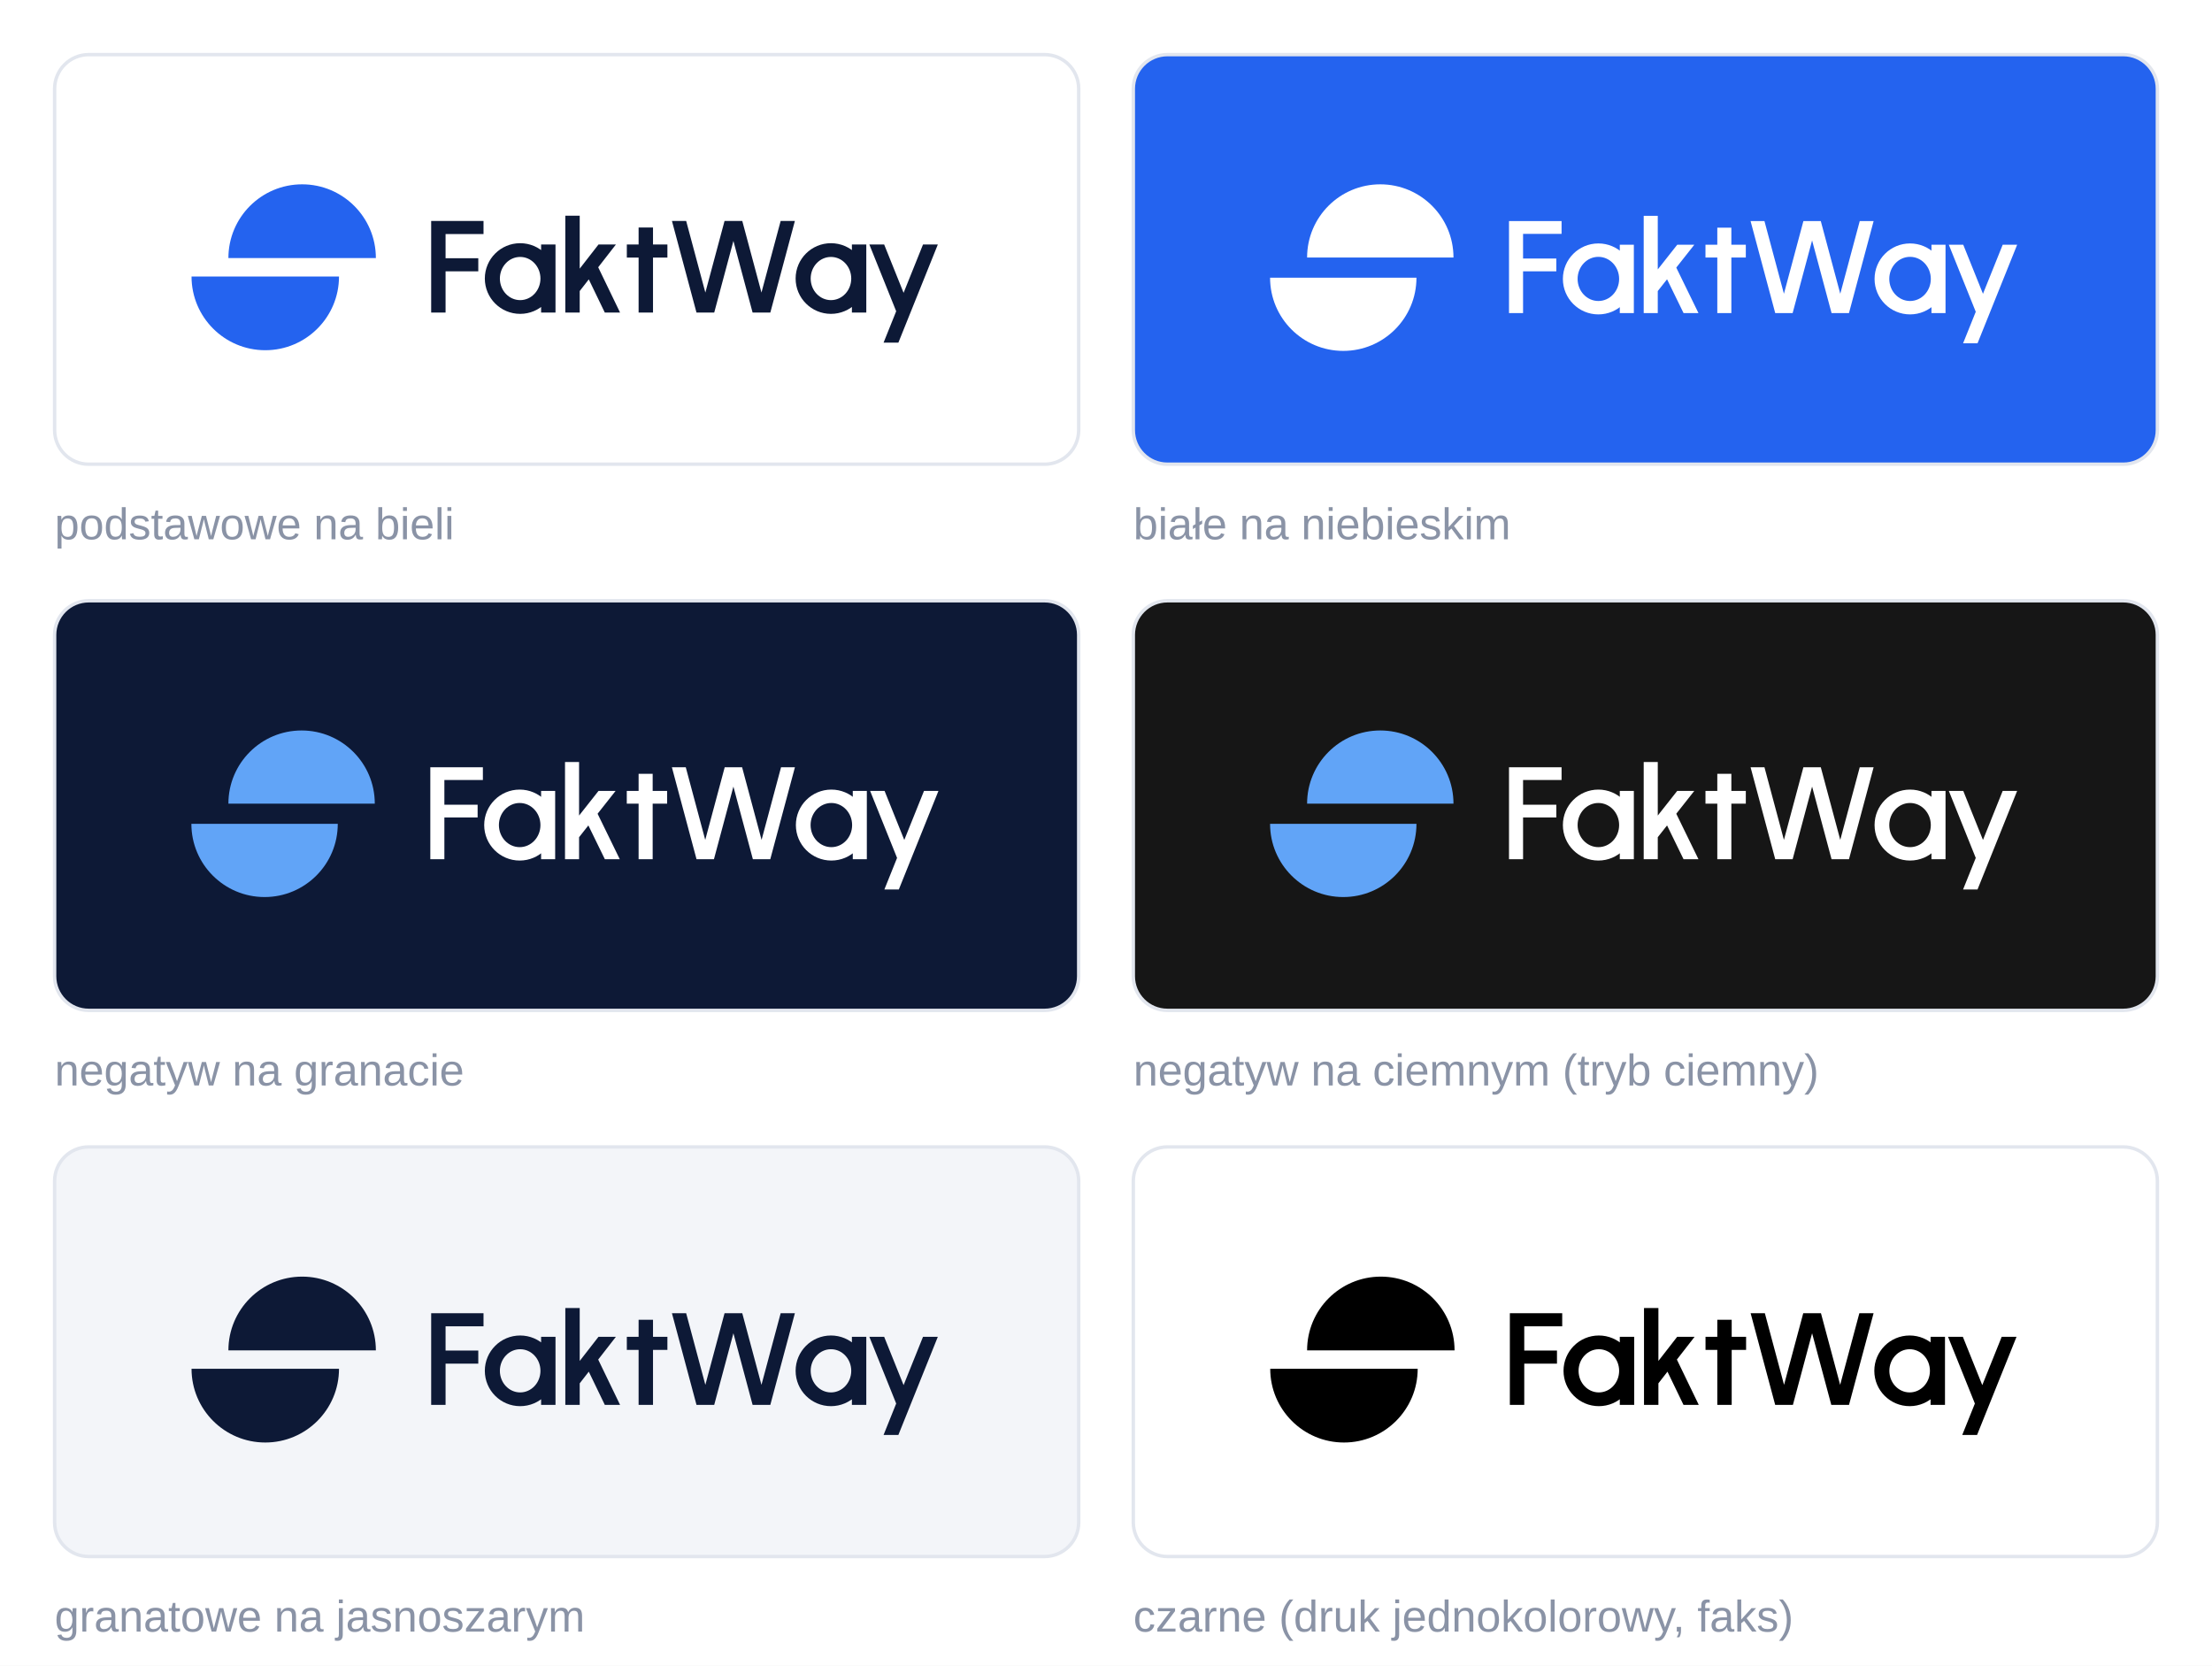
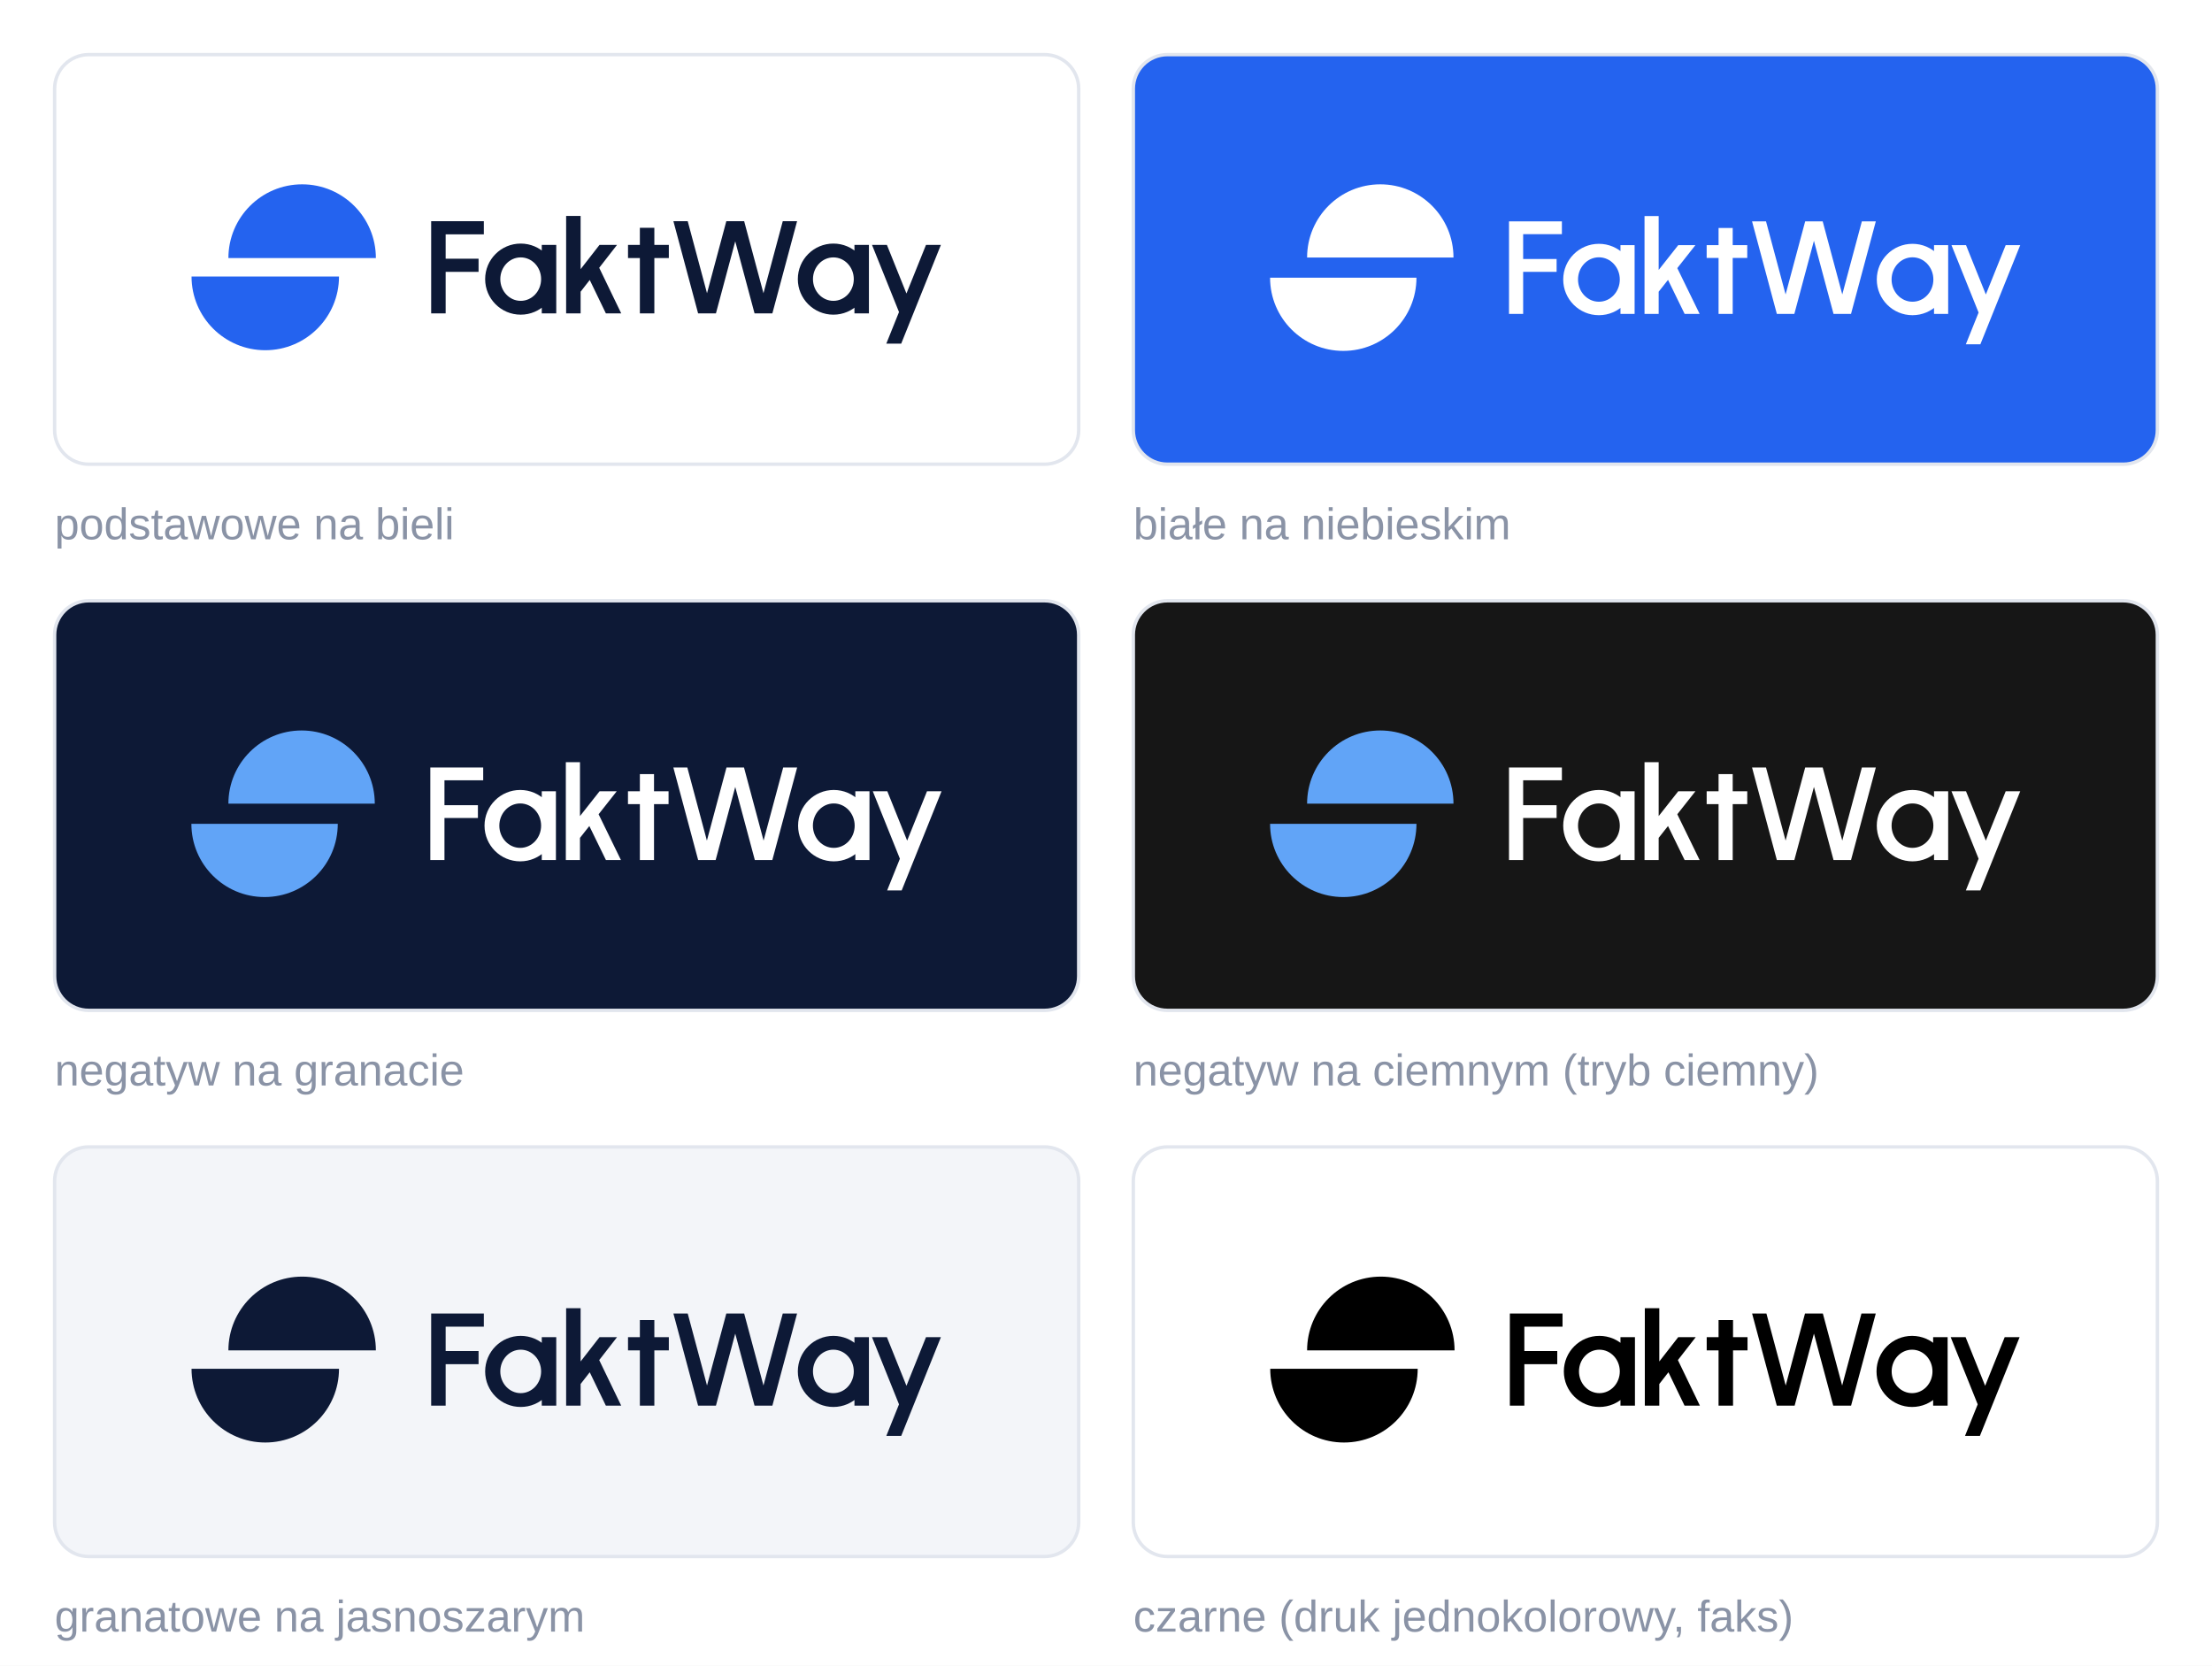
<svg xmlns="http://www.w3.org/2000/svg" viewBox="0 0 648 488" width="648" height="488">
  <rect width="648" height="488" fill="#FFFFFF" />
  <rect x="16" y="16" width="300" height="120" rx="10" fill="#FFFFFF" stroke="#E2E6EE" />
  <svg x="56.0" y="54.0" width="220.0" height="48.6" viewBox="0 0 814 180">
    <path id="znak" fill="#2463EF" d="M40 80 A80 80 0 0 1 200 80 Z M160 100 A80 80 0 0 1 0 100 Z" />
-     <path id="napis" fill="#0D1936" transform="translate(260 -2.86) scale(0.71)" d="M0 60 L22 60 L22 200 L0 200 Z M22 60 L80 60 L80 80 L22 80 Z M22 117 L72 117 L72 137 L22 137 Z M82 148 A54 54 0 1 1 190 148 A54 54 0 1 1 82 148 Z M105 148 A31 33 0 1 0 167 148 A31 33 0 1 0 105 148 Z M168 96 L190 96 L190 200 L168 200 Z M205 52 L227 52 L227 200 L205 200 Z M216 147.04 L255.7 96 L282.3 96 L216 181.25 Z M250.82 121.62 L288.66 200 L265.34 200 L235.1 137.34 Z M317 70 L339 70 L339 200 L317 200 Z M299 96 L361 96 L361 116 L299 116 Z M389.68 60 L427.19 200 L405.45 200 L367.94 60 Z M470.06 60 L432.55 200 L410.81 200 L448.32 60 Z M475.42 60 L512.93 200 L491.19 200 L453.68 60 Z M555.81 60 L518.29 200 L496.55 200 L534.07 60 Z M556.94 148 A54 54 0 1 1 664.94 148 A54 54 0 1 1 556.94 148 Z M579.94 148 A31 33 0 1 0 641.94 148 A31 33 0 1 0 579.94 148 Z M642.94 96 L664.94 96 L664.94 200 L642.94 200 Z M692.25 96 L727.59 183.92 L716.28 212.08 L669.62 96 Z M774.25 96 L713.96 246 L691.33 246 L751.62 96 Z" />
+     <path id="napis" fill="#0D1936" transform="translate(260 -2.8571) scale(0.7143)" d="M0 60 L22 60 L22 200 L0 200 Z M22 60 L80 60 L80 80 L22 80 Z M22 117 L72 117 L72 137 L22 137 Z M82 148 A54 54 0 1 1 190 148 A54 54 0 1 1 82 148 Z M105 148 A31 33 0 1 0 167 148 A31 33 0 1 0 105 148 Z M168 96 L190 96 L190 200 L168 200 Z M205 52 L227 52 L227 200 L205 200 Z M216 147.04 L255.7 96 L282.3 96 L216 181.25 Z M250.82 121.62 L288.66 200 L265.34 200 L235.1 137.34 Z M317 70 L339 70 L339 200 L317 200 Z M299 96 L361 96 L361 116 L299 116 Z M389.68 60 L427.19 200 L405.45 200 L367.94 60 Z M470.06 60 L432.55 200 L410.81 200 L448.32 60 Z M475.42 60 L512.93 200 L491.19 200 L453.68 60 Z M555.81 60 L518.29 200 L496.55 200 L534.07 60 Z M556.94 148 A54 54 0 1 1 664.94 148 A54 54 0 1 1 556.94 148 Z M579.94 148 A31 33 0 1 0 641.94 148 A31 33 0 1 0 579.94 148 Z M642.94 96 L664.94 96 L664.94 200 L642.94 200 Z M692.25 96 L727.59 183.92 L716.28 212.08 L669.62 96 Z M774.25 96 L713.96 246 L691.33 246 L751.62 96 Z" />
  </svg>
  <text x="16" y="158" font-family="Outfit, 'Helvetica Neue', Arial, sans-serif" font-size="13" font-weight="400" fill="#8A93A6" text-anchor="start">podstawowe na bieli</text>
  <rect x="332" y="16" width="300" height="120" rx="10" fill="#2463EF" stroke="#E2E6EE" />
  <svg x="372.0" y="54.0" width="220.0" height="48.8" viewBox="0 0 811 180">
    <path id="znak" fill="#FFFFFF" d="M40 79.09 A79.09 79.09 0 0 1 198.18 79.09 Z M158.18 100.91 A79.09 79.09 0 0 1 0 100.91 Z" />
-     <path id="napis" fill="#FFFFFF" transform="translate(258.18 -2.86) scale(0.71)" d="M0 60 L21.4 60 L21.4 200 L0 200 Z M21.4 60 L80 60 L80 79.4 L21.4 79.4 Z M21.4 117 L72 117 L72 136.4 L21.4 136.4 Z M82 148 A54 54 0 1 1 190 148 A54 54 0 1 1 82 148 Z M104.4 148 A31.6 33.6 0 1 0 167.6 148 A31.6 33.6 0 1 0 104.4 148 Z M168.6 96 L190 96 L190 200 L168.6 200 Z M205 52 L226.4 52 L226.4 200 L205 200 Z M215.7 147.09 L256.01 96 L281.99 96 L215.7 180.03 Z M250.22 121.85 L288.35 200 L265.65 200 L234.96 137.11 Z M317 70 L338.4 70 L338.4 200 L317 200 Z M299 96 L360.4 96 L360.4 115.4 L299 115.4 Z M388.77 60 L426.28 200 L405.16 200 L367.65 60 Z M469.15 60 L431.64 200 L410.52 200 L448.03 60 Z M474.51 60 L512.02 200 L490.9 200 L453.39 60 Z M554.9 60 L517.38 200 L496.26 200 L533.78 60 Z M556.34 148 A54 54 0 1 1 664.34 148 A54 54 0 1 1 556.34 148 Z M578.74 148 A31.6 33.6 0 1 0 641.94 148 A31.6 33.6 0 1 0 578.74 148 Z M642.94 96 L664.34 96 L664.34 200 L642.94 200 Z M691.33 96 L726.83 184.33 L715.84 211.67 L669.34 96 Z M773.33 96 L713.04 246 L691.05 246 L751.34 96 Z" />
+     <path id="napis" fill="#FFFFFF" transform="translate(258.1818 -2.8571) scale(0.7143)" d="M0 60 L21.4 60 L21.4 200 L0 200 Z M21.4 60 L80 60 L80 79.4 L21.4 79.4 Z M21.4 117 L72 117 L72 136.4 L21.4 136.4 Z M82 148 A54 54 0 1 1 190 148 A54 54 0 1 1 82 148 Z M104.4 148 A31.6 33.6 0 1 0 167.6 148 A31.6 33.6 0 1 0 104.4 148 Z M168.6 96 L190 96 L190 200 L168.6 200 Z M205 52 L226.4 52 L226.4 200 L205 200 Z M215.7 147.09 L256.01 96 L281.99 96 L215.7 180.03 Z M250.22 121.85 L288.35 200 L265.65 200 L234.96 137.11 Z M317 70 L338.4 70 L338.4 200 L317 200 Z M299 96 L360.4 96 L360.4 115.4 L299 115.4 Z M388.77 60 L426.28 200 L405.16 200 L367.65 60 Z M469.15 60 L431.64 200 L410.52 200 L448.03 60 Z M474.51 60 L512.02 200 L490.9 200 L453.39 60 Z M554.9 60 L517.38 200 L496.26 200 L533.78 60 Z M556.34 148 A54 54 0 1 1 664.34 148 A54 54 0 1 1 556.34 148 Z M578.74 148 A31.6 33.6 0 1 0 641.94 148 A31.6 33.6 0 1 0 578.74 148 Z M642.94 96 L664.34 96 L664.34 200 L642.94 200 Z M691.33 96 L726.83 184.33 L715.84 211.67 L669.34 96 Z M773.33 96 L713.04 246 L691.05 246 L751.34 96 Z" />
  </svg>
  <text x="332" y="158" font-family="Outfit, 'Helvetica Neue', Arial, sans-serif" font-size="13" font-weight="400" fill="#8A93A6" text-anchor="start">białe na niebieskim</text>
  <rect x="16" y="176" width="300" height="120" rx="10" fill="#0D1936" stroke="#E2E6EE" />
  <svg x="56.0" y="214.0" width="220.0" height="48.8" viewBox="0 0 811 180">
    <path id="znak" fill="#61A4F7" d="M40 79.09 A79.09 79.09 0 0 1 198.18 79.09 Z M158.18 100.91 A79.09 79.09 0 0 1 0 100.91 Z" />
-     <path id="napis" fill="#FFFFFF" transform="translate(258.18 -2.86) scale(0.71)" d="M0 60 L21.4 60 L21.4 200 L0 200 Z M21.4 60 L80 60 L80 79.4 L21.4 79.4 Z M21.4 117 L72 117 L72 136.4 L21.4 136.4 Z M82 148 A54 54 0 1 1 190 148 A54 54 0 1 1 82 148 Z M104.4 148 A31.6 33.6 0 1 0 167.6 148 A31.6 33.6 0 1 0 104.4 148 Z M168.6 96 L190 96 L190 200 L168.6 200 Z M205 52 L226.4 52 L226.4 200 L205 200 Z M215.7 147.09 L256.01 96 L281.99 96 L215.7 180.03 Z M250.22 121.85 L288.35 200 L265.65 200 L234.96 137.11 Z M317 70 L338.4 70 L338.4 200 L317 200 Z M299 96 L360.4 96 L360.4 115.4 L299 115.4 Z M388.77 60 L426.28 200 L405.16 200 L367.65 60 Z M469.15 60 L431.64 200 L410.52 200 L448.03 60 Z M474.51 60 L512.02 200 L490.9 200 L453.39 60 Z M554.9 60 L517.38 200 L496.26 200 L533.78 60 Z M556.34 148 A54 54 0 1 1 664.34 148 A54 54 0 1 1 556.34 148 Z M578.74 148 A31.6 33.6 0 1 0 641.94 148 A31.6 33.6 0 1 0 578.74 148 Z M642.94 96 L664.34 96 L664.34 200 L642.94 200 Z M691.33 96 L726.83 184.33 L715.84 211.67 L669.34 96 Z M773.33 96 L713.04 246 L691.05 246 L751.34 96 Z" />
+     <path id="napis" fill="#FFFFFF" transform="translate(258.1818 -2.8571) scale(0.7143)" d="M0 60 L21.4 60 L21.4 200 L0 200 Z M21.4 60 L80 60 L80 79.4 L21.4 79.4 Z M21.4 117 L72 117 L72 136.4 L21.4 136.4 Z M82 148 A54 54 0 1 1 190 148 A54 54 0 1 1 82 148 Z M104.4 148 A31.6 33.6 0 1 0 167.6 148 A31.6 33.6 0 1 0 104.4 148 Z M168.6 96 L190 96 L190 200 L168.6 200 Z M205 52 L226.4 52 L226.4 200 L205 200 Z M215.7 147.09 L256.01 96 L281.99 96 L215.7 180.03 Z M250.22 121.85 L288.35 200 L265.65 200 L234.96 137.11 Z M317 70 L338.4 70 L338.4 200 L317 200 Z M299 96 L360.4 96 L360.4 115.4 L299 115.4 Z M388.77 60 L426.28 200 L405.16 200 L367.65 60 Z M469.15 60 L431.64 200 L410.52 200 L448.03 60 Z M474.51 60 L512.02 200 L490.9 200 L453.39 60 Z M554.9 60 L517.38 200 L496.26 200 L533.78 60 Z M556.34 148 A54 54 0 1 1 664.34 148 A54 54 0 1 1 556.34 148 Z M578.74 148 A31.6 33.6 0 1 0 641.94 148 A31.6 33.6 0 1 0 578.74 148 Z M642.94 96 L664.34 96 L664.34 200 L642.94 200 Z M691.33 96 L726.83 184.33 L715.84 211.67 L669.34 96 Z M773.33 96 L713.04 246 L691.05 246 L751.34 96 Z" />
  </svg>
  <text x="16" y="318" font-family="Outfit, 'Helvetica Neue', Arial, sans-serif" font-size="13" font-weight="400" fill="#8A93A6" text-anchor="start">negatyw na granacie</text>
  <rect x="332" y="176" width="300" height="120" rx="10" fill="#161616" stroke="#E2E6EE" />
  <svg x="372.0" y="214.0" width="220.0" height="48.8" viewBox="0 0 811 180">
    <path id="znak" fill="#61A4F7" d="M40 79.09 A79.09 79.09 0 0 1 198.18 79.09 Z M158.18 100.91 A79.09 79.09 0 0 1 0 100.91 Z" />
-     <path id="napis" fill="#FFFFFF" transform="translate(258.18 -2.86) scale(0.71)" d="M0 60 L21.4 60 L21.4 200 L0 200 Z M21.4 60 L80 60 L80 79.4 L21.4 79.4 Z M21.4 117 L72 117 L72 136.4 L21.4 136.4 Z M82 148 A54 54 0 1 1 190 148 A54 54 0 1 1 82 148 Z M104.4 148 A31.6 33.6 0 1 0 167.6 148 A31.6 33.6 0 1 0 104.4 148 Z M168.6 96 L190 96 L190 200 L168.6 200 Z M205 52 L226.4 52 L226.4 200 L205 200 Z M215.7 147.09 L256.01 96 L281.99 96 L215.7 180.03 Z M250.22 121.85 L288.35 200 L265.65 200 L234.96 137.11 Z M317 70 L338.4 70 L338.4 200 L317 200 Z M299 96 L360.4 96 L360.4 115.4 L299 115.4 Z M388.77 60 L426.28 200 L405.16 200 L367.65 60 Z M469.15 60 L431.64 200 L410.52 200 L448.03 60 Z M474.51 60 L512.02 200 L490.9 200 L453.39 60 Z M554.9 60 L517.38 200 L496.26 200 L533.78 60 Z M556.34 148 A54 54 0 1 1 664.34 148 A54 54 0 1 1 556.34 148 Z M578.74 148 A31.6 33.6 0 1 0 641.94 148 A31.6 33.6 0 1 0 578.74 148 Z M642.94 96 L664.34 96 L664.34 200 L642.94 200 Z M691.33 96 L726.83 184.33 L715.84 211.67 L669.34 96 Z M773.33 96 L713.04 246 L691.05 246 L751.34 96 Z" />
+     <path id="napis" fill="#FFFFFF" transform="translate(258.1818 -2.8571) scale(0.7143)" d="M0 60 L21.4 60 L21.4 200 L0 200 Z M21.4 60 L80 60 L80 79.4 L21.4 79.4 Z M21.4 117 L72 117 L72 136.4 L21.4 136.4 Z M82 148 A54 54 0 1 1 190 148 A54 54 0 1 1 82 148 Z M104.4 148 A31.6 33.6 0 1 0 167.6 148 A31.6 33.6 0 1 0 104.4 148 Z M168.6 96 L190 96 L190 200 L168.6 200 Z M205 52 L226.4 52 L226.4 200 L205 200 Z M215.7 147.09 L256.01 96 L281.99 96 L215.7 180.03 Z M250.22 121.85 L288.35 200 L265.65 200 L234.96 137.11 Z M317 70 L338.4 70 L338.4 200 L317 200 Z M299 96 L360.4 96 L360.4 115.4 L299 115.4 Z M388.77 60 L426.28 200 L405.16 200 L367.65 60 Z M469.15 60 L431.64 200 L410.52 200 L448.03 60 Z M474.51 60 L512.02 200 L490.9 200 L453.39 60 Z M554.9 60 L517.38 200 L496.26 200 L533.78 60 Z M556.34 148 A54 54 0 1 1 664.34 148 A54 54 0 1 1 556.34 148 Z M578.74 148 A31.6 33.6 0 1 0 641.94 148 A31.6 33.6 0 1 0 578.74 148 Z M642.94 96 L664.34 96 L664.34 200 L642.94 200 Z M691.33 96 L726.83 184.33 L715.84 211.67 L669.34 96 Z M773.33 96 L713.04 246 L691.05 246 L751.34 96 Z" />
  </svg>
  <text x="332" y="318" font-family="Outfit, 'Helvetica Neue', Arial, sans-serif" font-size="13" font-weight="400" fill="#8A93A6" text-anchor="start">negatyw na ciemnym (tryb ciemny)</text>
  <rect x="16" y="336" width="300" height="120" rx="10" fill="#F3F5F9" stroke="#E2E6EE" />
  <svg x="56.0" y="374.0" width="220.0" height="48.6" viewBox="0 0 814 180">
    <path id="znak" fill="#0D1936" d="M40 80 A80 80 0 0 1 200 80 Z M160 100 A80 80 0 0 1 0 100 Z" />
-     <path id="napis" fill="#0D1936" transform="translate(260 -2.86) scale(0.71)" d="M0 60 L22 60 L22 200 L0 200 Z M22 60 L80 60 L80 80 L22 80 Z M22 117 L72 117 L72 137 L22 137 Z M82 148 A54 54 0 1 1 190 148 A54 54 0 1 1 82 148 Z M105 148 A31 33 0 1 0 167 148 A31 33 0 1 0 105 148 Z M168 96 L190 96 L190 200 L168 200 Z M205 52 L227 52 L227 200 L205 200 Z M216 147.04 L255.7 96 L282.3 96 L216 181.25 Z M250.82 121.62 L288.66 200 L265.34 200 L235.1 137.34 Z M317 70 L339 70 L339 200 L317 200 Z M299 96 L361 96 L361 116 L299 116 Z M389.68 60 L427.19 200 L405.45 200 L367.94 60 Z M470.06 60 L432.55 200 L410.81 200 L448.32 60 Z M475.42 60 L512.93 200 L491.19 200 L453.68 60 Z M555.81 60 L518.29 200 L496.55 200 L534.07 60 Z M556.94 148 A54 54 0 1 1 664.94 148 A54 54 0 1 1 556.94 148 Z M579.94 148 A31 33 0 1 0 641.94 148 A31 33 0 1 0 579.94 148 Z M642.94 96 L664.94 96 L664.94 200 L642.94 200 Z M692.25 96 L727.59 183.92 L716.28 212.08 L669.62 96 Z M774.25 96 L713.96 246 L691.33 246 L751.62 96 Z" />
+     <path id="napis" fill="#0D1936" transform="translate(260 -2.8571) scale(0.7143)" d="M0 60 L22 60 L22 200 L0 200 Z M22 60 L80 60 L80 80 L22 80 Z M22 117 L72 117 L72 137 L22 137 Z M82 148 A54 54 0 1 1 190 148 A54 54 0 1 1 82 148 Z M105 148 A31 33 0 1 0 167 148 A31 33 0 1 0 105 148 Z M168 96 L190 96 L190 200 L168 200 Z M205 52 L227 52 L227 200 L205 200 Z M216 147.04 L255.7 96 L282.3 96 L216 181.25 Z M250.82 121.62 L288.66 200 L265.34 200 L235.1 137.34 Z M317 70 L339 70 L339 200 L317 200 Z M299 96 L361 96 L361 116 L299 116 Z M389.68 60 L427.19 200 L405.45 200 L367.94 60 Z M470.06 60 L432.55 200 L410.81 200 L448.32 60 Z M475.42 60 L512.93 200 L491.19 200 L453.68 60 Z M555.81 60 L518.29 200 L496.55 200 L534.07 60 Z M556.94 148 A54 54 0 1 1 664.94 148 A54 54 0 1 1 556.94 148 Z M579.94 148 A31 33 0 1 0 641.94 148 A31 33 0 1 0 579.94 148 Z M642.94 96 L664.94 96 L664.94 200 L642.94 200 Z M692.25 96 L727.59 183.92 L716.28 212.08 L669.62 96 Z M774.25 96 L713.96 246 L691.33 246 L751.62 96 Z" />
  </svg>
  <text x="16" y="478" font-family="Outfit, 'Helvetica Neue', Arial, sans-serif" font-size="13" font-weight="400" fill="#8A93A6" text-anchor="start">granatowe na jasnoszarym</text>
  <rect x="332" y="336" width="300" height="120" rx="10" fill="#FFFFFF" stroke="#E2E6EE" />
  <svg x="372.0" y="374.0" width="220.0" height="48.6" viewBox="0 0 814 180">
    <path id="znak" fill="#000000" d="M40 80 A80 80 0 0 1 200 80 Z M160 100 A80 80 0 0 1 0 100 Z" />
-     <path id="napis" fill="#000000" transform="translate(260 -2.86) scale(0.71)" d="M0 60 L22 60 L22 200 L0 200 Z M22 60 L80 60 L80 80 L22 80 Z M22 117 L72 117 L72 137 L22 137 Z M82 148 A54 54 0 1 1 190 148 A54 54 0 1 1 82 148 Z M105 148 A31 33 0 1 0 167 148 A31 33 0 1 0 105 148 Z M168 96 L190 96 L190 200 L168 200 Z M205 52 L227 52 L227 200 L205 200 Z M216 147.04 L255.7 96 L282.3 96 L216 181.25 Z M250.82 121.62 L288.66 200 L265.34 200 L235.1 137.34 Z M317 70 L339 70 L339 200 L317 200 Z M299 96 L361 96 L361 116 L299 116 Z M389.68 60 L427.19 200 L405.45 200 L367.94 60 Z M470.06 60 L432.55 200 L410.81 200 L448.32 60 Z M475.42 60 L512.93 200 L491.19 200 L453.68 60 Z M555.81 60 L518.29 200 L496.55 200 L534.07 60 Z M556.94 148 A54 54 0 1 1 664.94 148 A54 54 0 1 1 556.94 148 Z M579.94 148 A31 33 0 1 0 641.94 148 A31 33 0 1 0 579.94 148 Z M642.94 96 L664.94 96 L664.94 200 L642.94 200 Z M692.25 96 L727.59 183.92 L716.28 212.08 L669.62 96 Z M774.25 96 L713.96 246 L691.33 246 L751.62 96 Z" />
+     <path id="napis" fill="#000000" transform="translate(260 -2.8571) scale(0.7143)" d="M0 60 L22 60 L22 200 L0 200 Z M22 60 L80 60 L80 80 L22 80 Z M22 117 L72 117 L72 137 L22 137 Z M82 148 A54 54 0 1 1 190 148 A54 54 0 1 1 82 148 Z M105 148 A31 33 0 1 0 167 148 A31 33 0 1 0 105 148 Z M168 96 L190 96 L190 200 L168 200 Z M205 52 L227 52 L227 200 L205 200 Z M216 147.04 L255.7 96 L282.3 96 L216 181.25 Z M250.82 121.62 L288.66 200 L265.34 200 L235.1 137.34 Z M317 70 L339 70 L339 200 L317 200 Z M299 96 L361 96 L361 116 L299 116 Z M389.68 60 L427.19 200 L405.45 200 L367.94 60 Z M470.06 60 L432.55 200 L410.81 200 L448.32 60 Z M475.42 60 L512.93 200 L491.19 200 L453.68 60 Z M555.81 60 L518.29 200 L496.55 200 L534.07 60 Z M556.94 148 A54 54 0 1 1 664.94 148 A54 54 0 1 1 556.94 148 Z M579.94 148 A31 33 0 1 0 641.94 148 A31 33 0 1 0 579.94 148 Z M642.94 96 L664.94 96 L664.94 200 L642.94 200 Z M692.25 96 L727.59 183.92 L716.28 212.08 L669.62 96 Z M774.25 96 L713.96 246 L691.33 246 L751.62 96 Z" />
  </svg>
  <text x="332" y="478" font-family="Outfit, 'Helvetica Neue', Arial, sans-serif" font-size="13" font-weight="400" fill="#8A93A6" text-anchor="start">czarne (druk jednokolorowy, faks)</text>
</svg>
